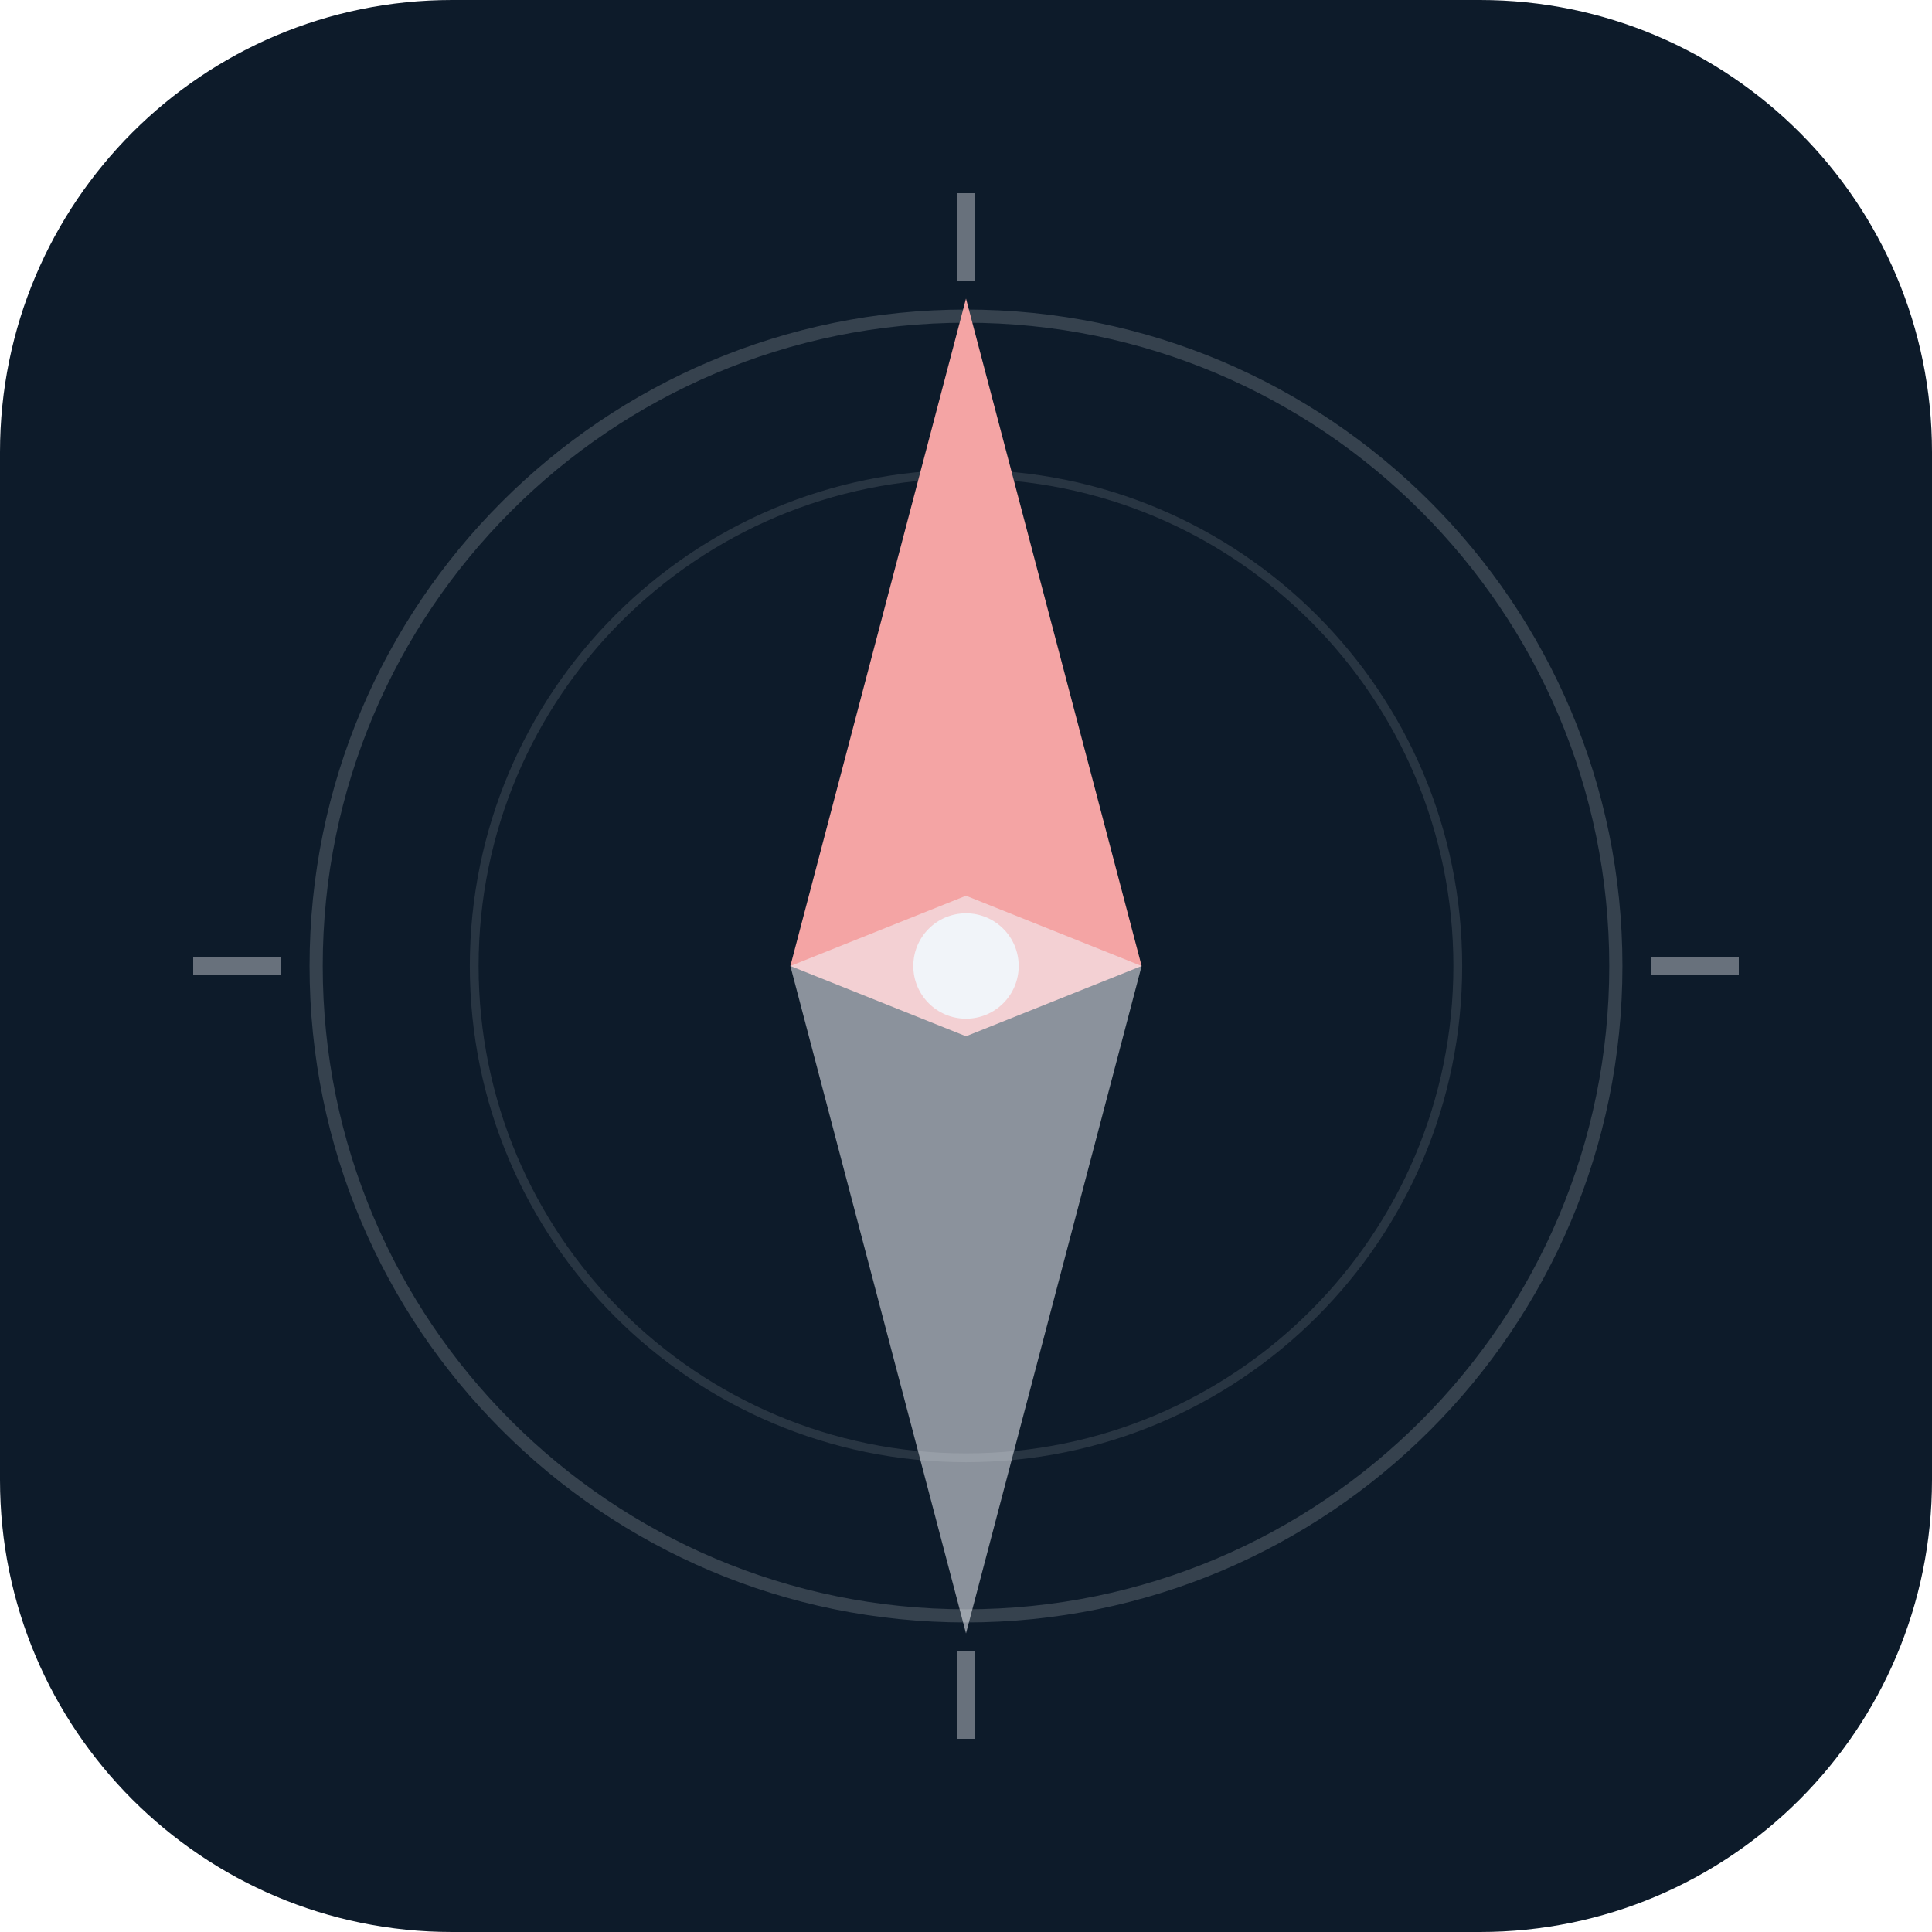
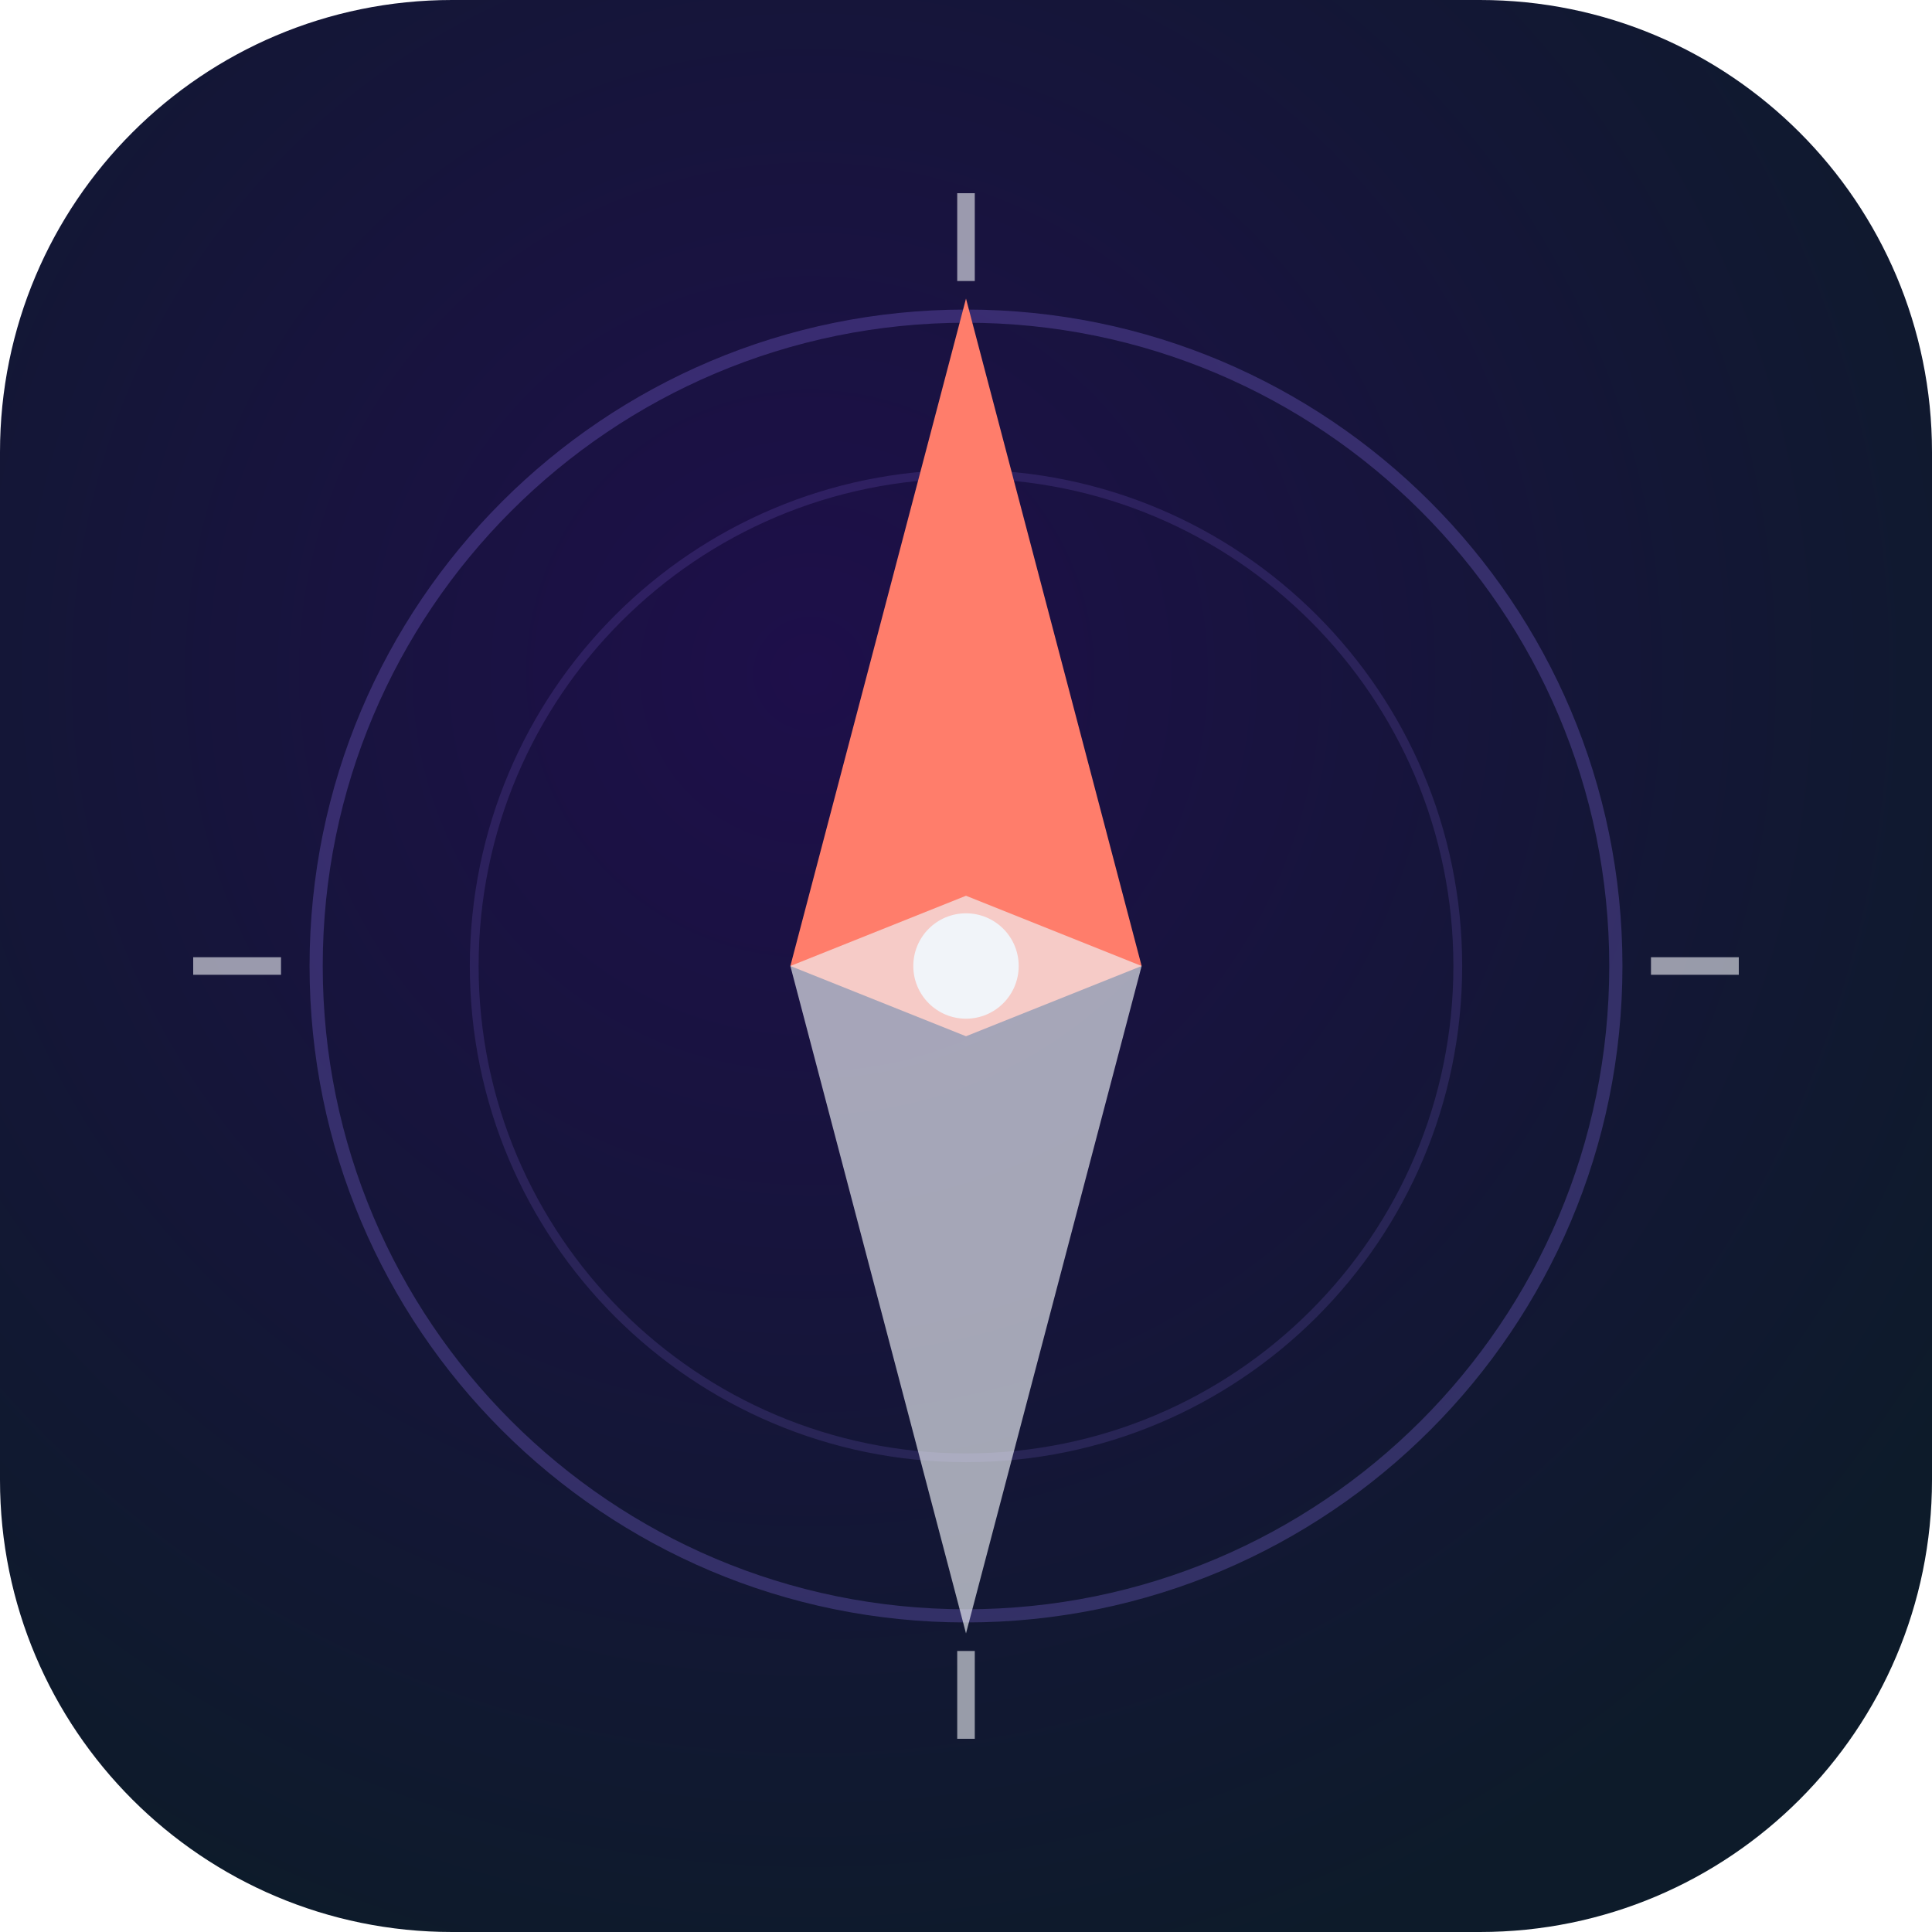
<svg xmlns="http://www.w3.org/2000/svg" width="512" height="512" viewBox="0 0 220 220">
-   <rect x="0" y="0" width="220" height="220" rx="51.48" fill="#0D1B2A" />
-   <circle cx="110" cy="110" r="74" fill="none" stroke="#F1F4F9" stroke-opacity="0.18" stroke-width="1.5" />
-   <circle cx="110" cy="110" r="56" fill="none" stroke="#F1F4F9" stroke-opacity="0.12" stroke-width="1" />
-   <polygon points="110,34 130,110 110,118 90,110" fill="#F4A4A4" />
-   <polygon points="110,186 130,110 110,102 90,110" fill="#F1F4F9" fill-opacity="0.55" />
+   <defs>
+     <radialGradient id="bg512" cx="42%" cy="35%" r="70%">
+       <stop offset="0%" stop-color="#1E0F4A" />
+       <stop offset="100%" stop-color="#0D1B2A" />
+     </radialGradient>
+   </defs>
+   <rect x="0" y="0" width="220" height="220" rx="51.48" fill="url(#bg512)" />
+   <circle cx="110" cy="110" r="74" fill="none" stroke="#9B7EFF" stroke-opacity="0.25" stroke-width="1.5" />
+   <circle cx="110" cy="110" r="56" fill="none" stroke="#9B7EFF" stroke-opacity="0.15" stroke-width="1" />
+   <polygon points="110,34 130,110 110,118 90,110" fill="#FF7D6B" />
+   <polygon points="110,186 130,110 110,102 90,110" fill="#F1F4F9" fill-opacity="0.65" />
  <circle cx="110" cy="110" r="6" fill="#F1F4F9" />
-   <rect x="109" y="22" width="2" height="10" fill="#F1F4F9" fill-opacity="0.4" />
-   <rect x="109" y="22" width="2" height="10" fill="#F1F4F9" fill-opacity="0.4" transform="rotate(90 110 110)" />
-   <rect x="109" y="22" width="2" height="10" fill="#F1F4F9" fill-opacity="0.4" transform="rotate(180 110 110)" />
-   <rect x="109" y="22" width="2" height="10" fill="#F1F4F9" fill-opacity="0.4" transform="rotate(270 110 110)" />
+   <rect x="109" y="22" width="2" height="10" fill="#F1F4F9" fill-opacity="0.6" />
+   <rect x="109" y="22" width="2" height="10" fill="#F1F4F9" fill-opacity="0.6" transform="rotate(90 110 110)" />
+   <rect x="109" y="22" width="2" height="10" fill="#F1F4F9" fill-opacity="0.6" transform="rotate(180 110 110)" />
+   <rect x="109" y="22" width="2" height="10" fill="#F1F4F9" fill-opacity="0.6" transform="rotate(270 110 110)" />
</svg>
